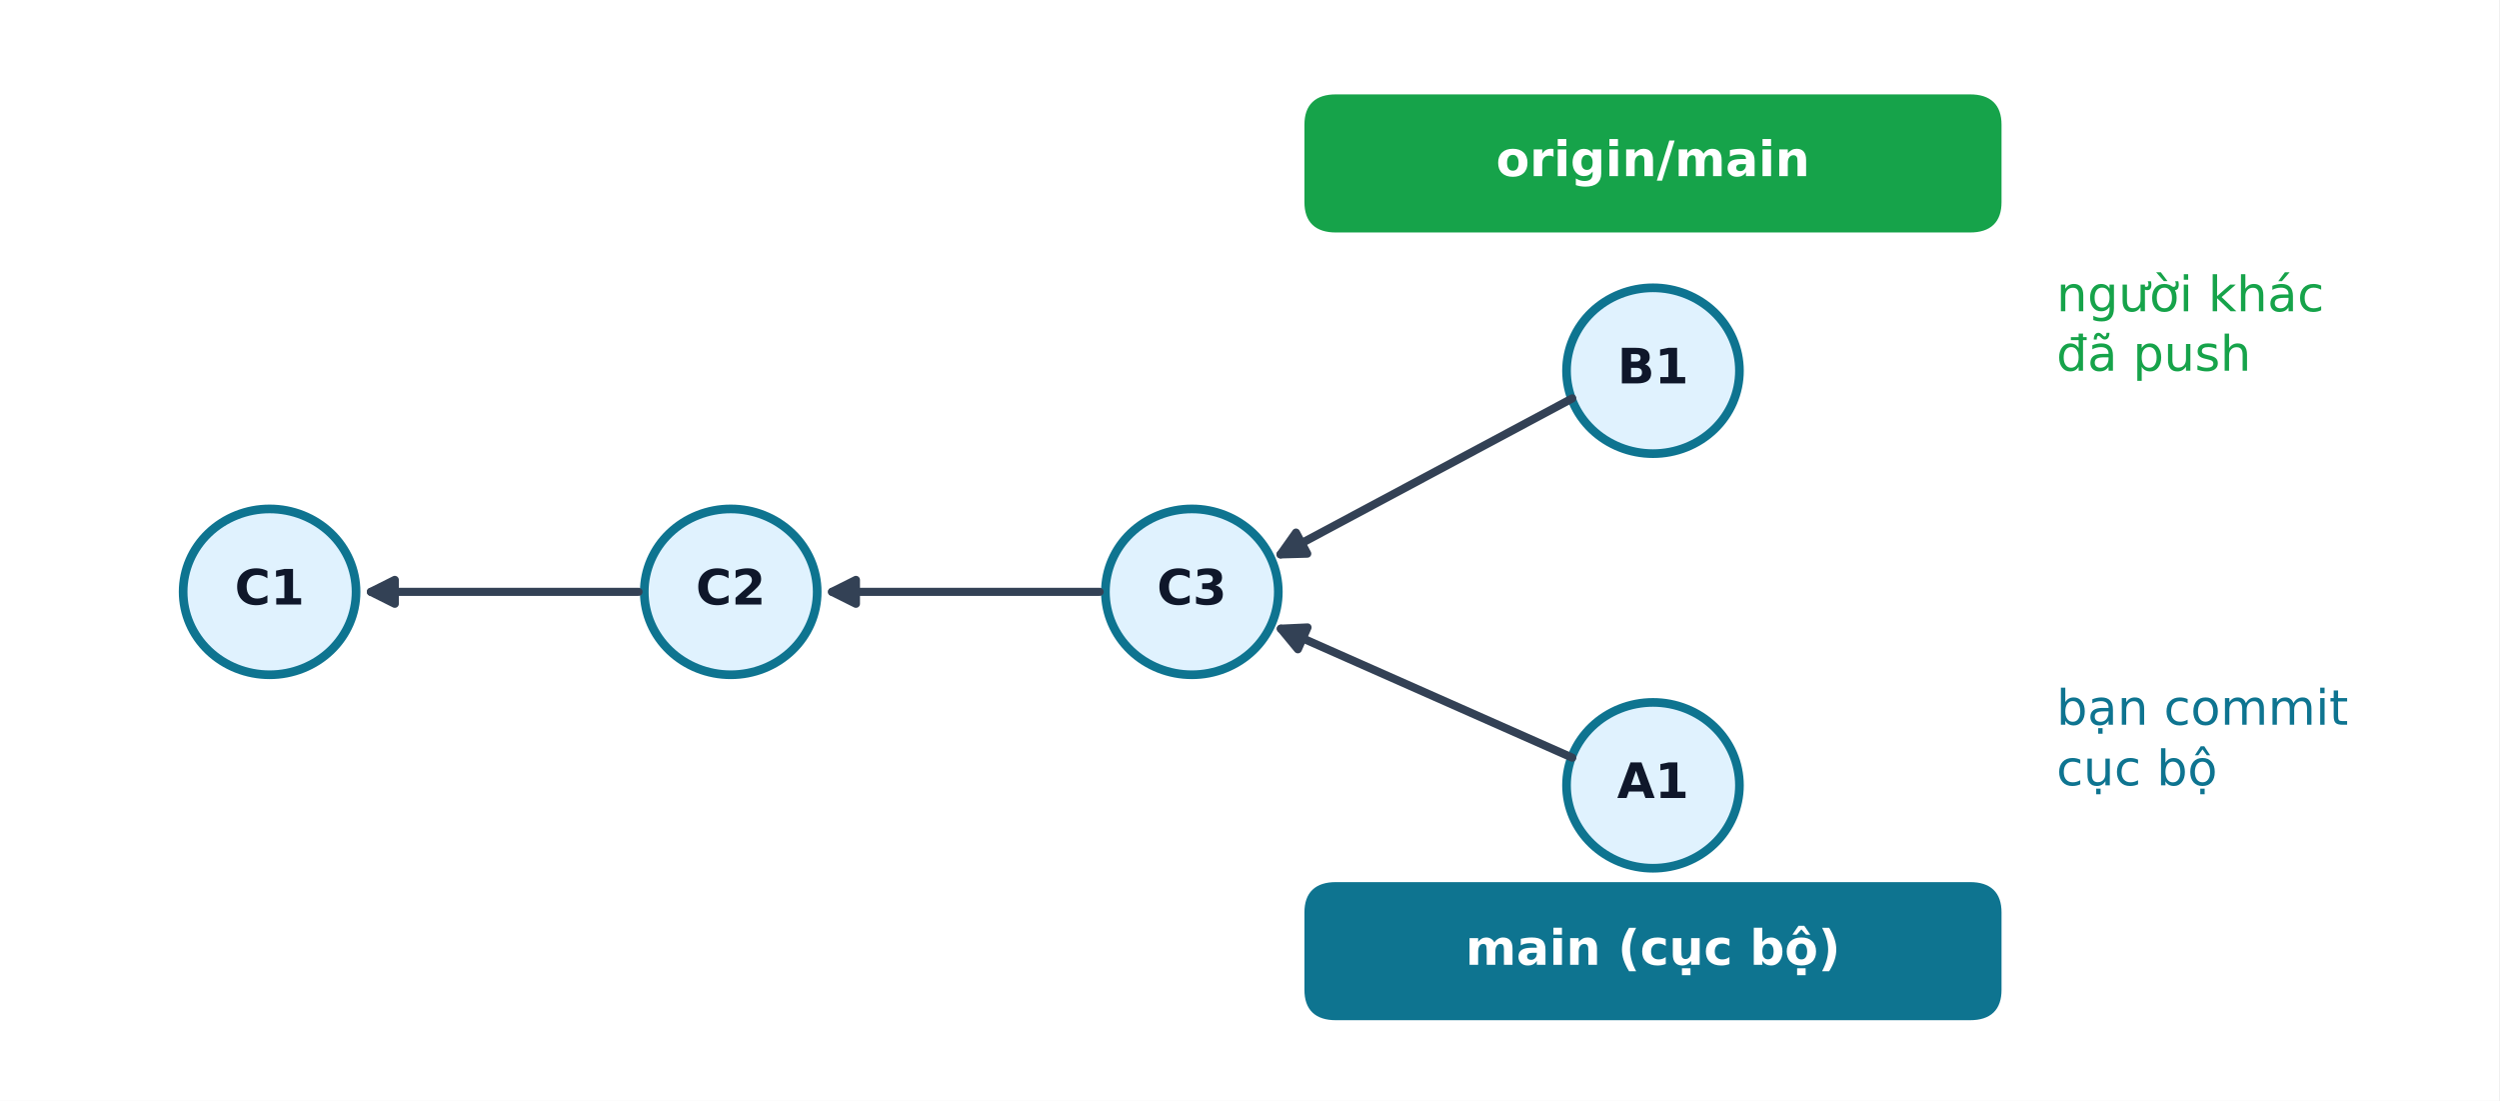
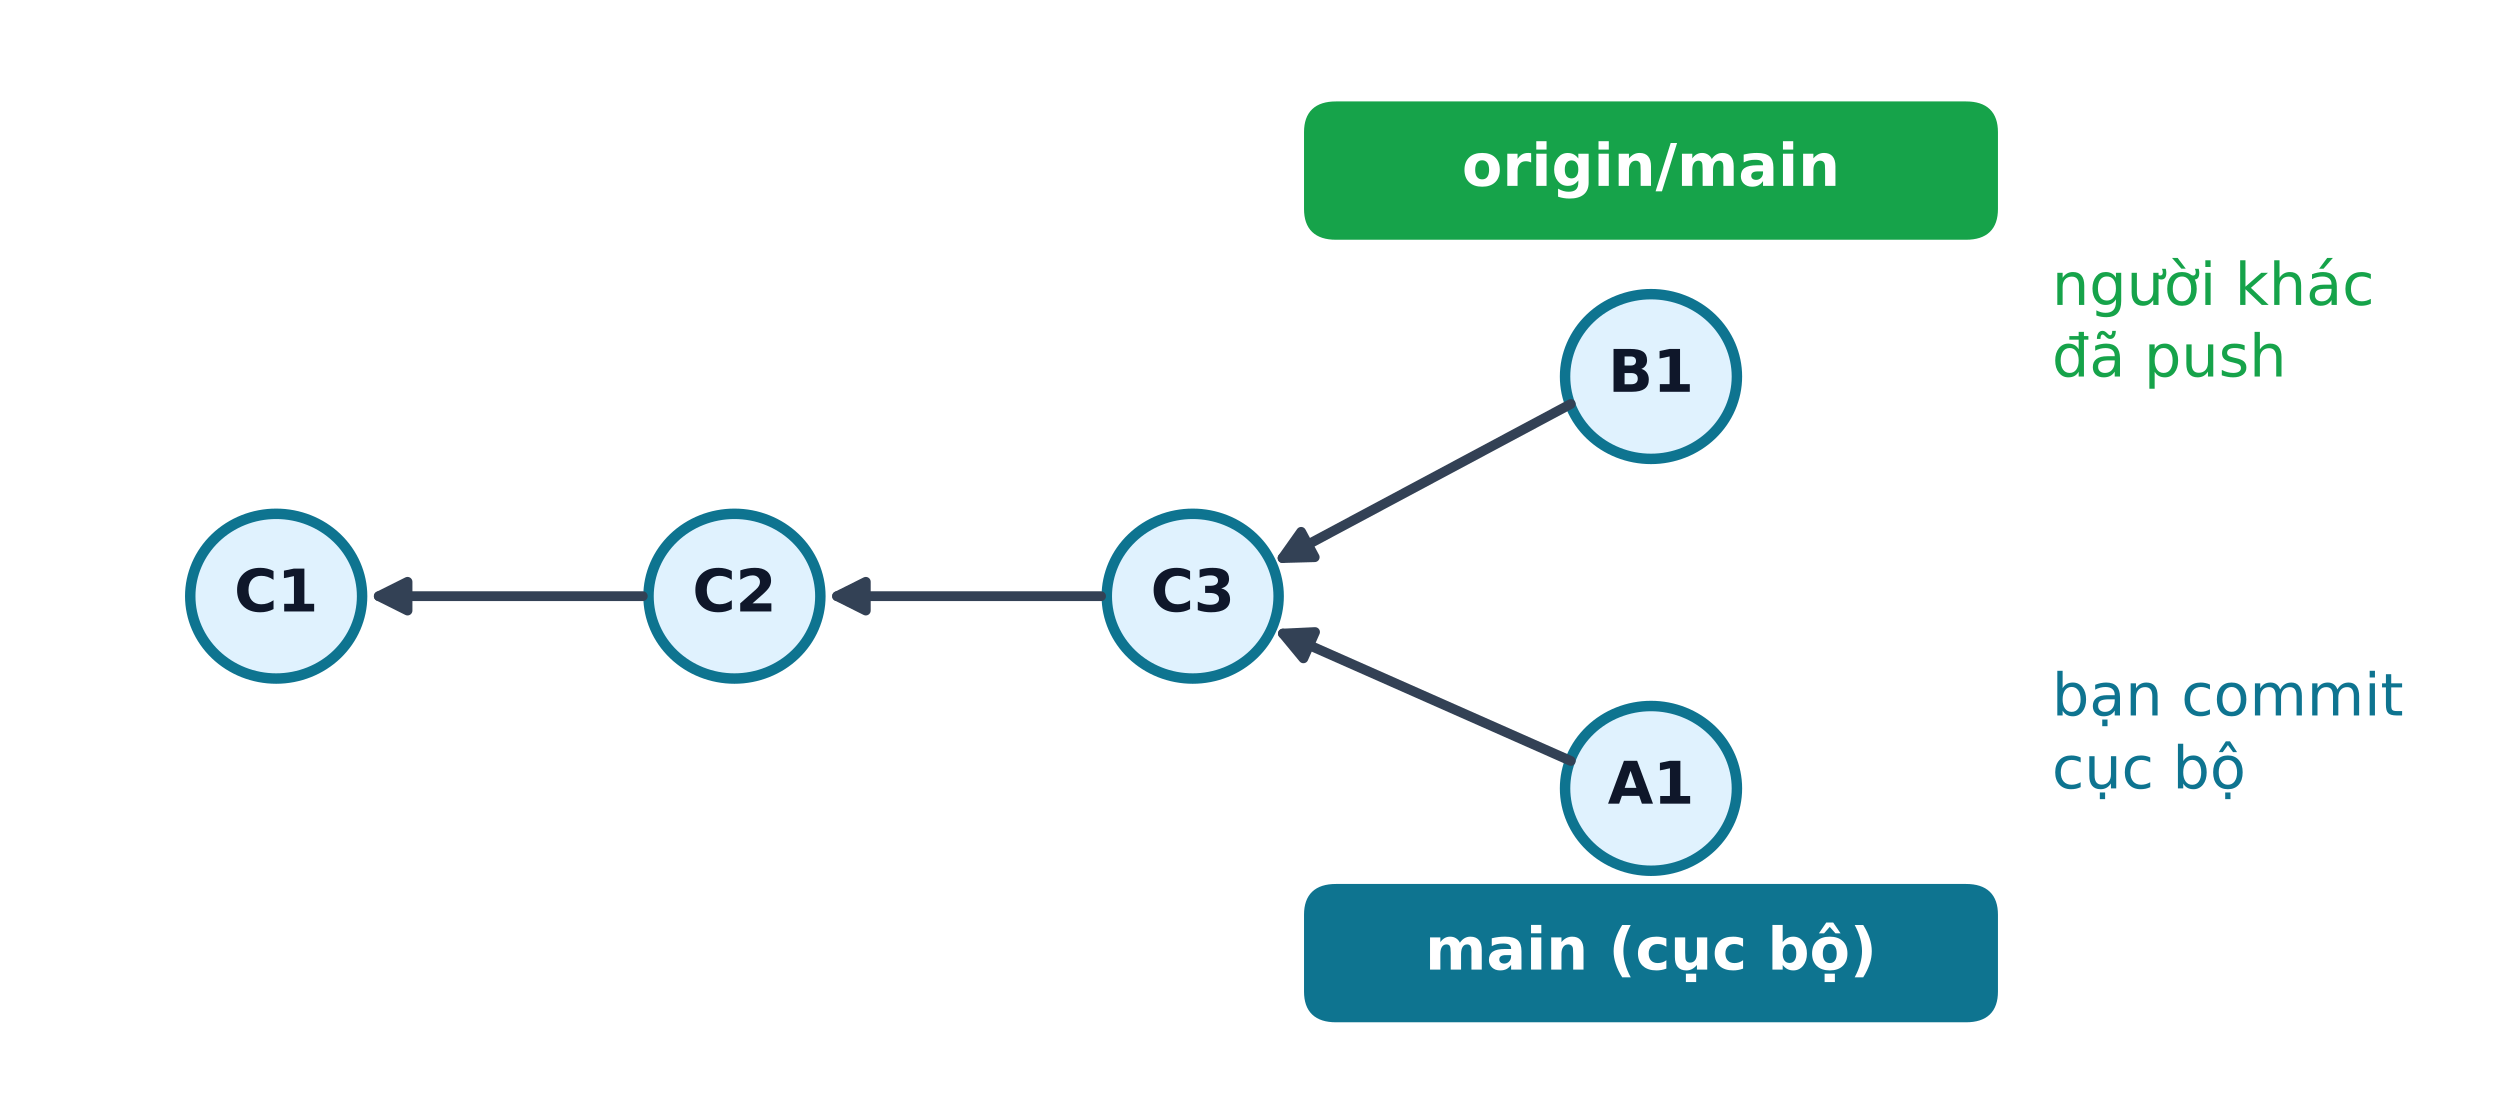
- <svg xmlns="http://www.w3.org/2000/svg" xmlns:xlink="http://www.w3.org/1999/xlink" width="460.8pt" height="202.896pt" viewBox="0 0 460.8 202.896" version="1.1">
+ <svg xmlns="http://www.w3.org/2000/svg" xmlns:xlink="http://www.w3.org/1999/xlink" width="382.68pt" height="169.909pt" viewBox="0 0 382.68 169.909" version="1.1">
  <defs>
    <style type="text/css">*{stroke-linejoin: round; stroke-linecap: butt}</style>
  </defs>
  <g id="figure_1">
    <g id="patch_1">
-       <path d="M 0 202.896  L 460.8 202.896  L 460.8 -0  L 0 -0  z " style="fill: #ffffff" />
+       <path d="M 0 169.909  L 382.68 169.909  L 382.68 0  L 0 0  z " style="fill: #ffffff" />
    </g>
    <g id="axes_1">
      <g id="patch_2">
-         <path d="M 49.714 124.373  C 53.942 124.373 57.998 122.763 60.988 119.897  C 63.977 117.031 65.657 113.143 65.657 109.09  C 65.657 105.037 63.977 101.149 60.988 98.283  C 57.998 95.417 53.942 93.806 49.714 93.806  C 45.486 93.806 41.431 95.417 38.441 98.283  C 35.451 101.149 33.771 105.037 33.771 109.09  C 33.771 113.143 35.451 117.031 38.441 119.897  C 41.431 122.763 45.486 124.373 49.714 124.373  z " clip-path="url(#p46680d6e4b)" style="fill: #e0f2fe; stroke: #0e7490; stroke-width: 1.6; stroke-linejoin: miter" />
+         <path d="M 42.274 103.868  C 45.762 103.868 49.108 102.539 51.575 100.175  C 54.041 97.81 55.427 94.603 55.427 91.259  C 55.427 87.915 54.041 84.708 51.575 82.343  C 49.108 79.979 45.762 78.65 42.274 78.65  C 38.786 78.65 35.44 79.979 32.974 82.343  C 30.507 84.708 29.121 87.915 29.121 91.259  C 29.121 94.603 30.507 97.81 32.974 100.175  C 35.44 102.539 38.786 103.868 42.274 103.868  z " clip-path="url(#pc65031bd3b)" style="fill: #e0f2fe; stroke: #0e7490; stroke-width: 1.6; stroke-linejoin: miter" />
      </g>
      <g id="patch_3">
-         <path d="M 134.743 124.373  C 138.971 124.373 143.026 122.763 146.016 119.897  C 149.006 117.031 150.686 113.143 150.686 109.09  C 150.686 105.037 149.006 101.149 146.016 98.283  C 143.026 95.417 138.971 93.806 134.743 93.806  C 130.515 93.806 126.459 95.417 123.47 98.283  C 120.48 101.149 118.8 105.037 118.8 109.09  C 118.8 113.143 120.48 117.031 123.47 119.897  C 126.459 122.763 130.515 124.373 134.743 124.373  z " clip-path="url(#p46680d6e4b)" style="fill: #e0f2fe; stroke: #0e7490; stroke-width: 1.6; stroke-linejoin: miter" />
+         <path d="M 112.423 103.868  C 115.911 103.868 119.257 102.539 121.723 100.175  C 124.19 97.81 125.576 94.603 125.576 91.259  C 125.576 87.915 124.19 84.708 121.723 82.343  C 119.257 79.979 115.911 78.65 112.423 78.65  C 108.935 78.65 105.589 79.979 103.122 82.343  C 100.656 84.708 99.27 87.915 99.27 91.259  C 99.27 94.603 100.656 97.81 103.122 100.175  C 105.589 102.539 108.935 103.868 112.423 103.868  z " clip-path="url(#pc65031bd3b)" style="fill: #e0f2fe; stroke: #0e7490; stroke-width: 1.6; stroke-linejoin: miter" />
      </g>
      <g id="patch_4">
-         <path d="M 219.771 124.373  C 224 124.373 228.055 122.763 231.045 119.897  C 234.034 117.031 235.714 113.143 235.714 109.09  C 235.714 105.037 234.034 101.149 231.045 98.283  C 228.055 95.417 224 93.806 219.771 93.806  C 215.543 93.806 211.488 95.417 208.498 98.283  C 205.508 101.149 203.829 105.037 203.829 109.09  C 203.829 113.143 205.508 117.031 208.498 119.897  C 211.488 122.763 215.543 124.373 219.771 124.373  z " clip-path="url(#p46680d6e4b)" style="fill: #e0f2fe; stroke: #0e7490; stroke-width: 1.6; stroke-linejoin: miter" />
+         <path d="M 182.571 103.868  C 186.06 103.868 189.405 102.539 191.872 100.175  C 194.338 97.81 195.724 94.603 195.724 91.259  C 195.724 87.915 194.338 84.708 191.872 82.343  C 189.405 79.979 186.06 78.65 182.571 78.65  C 179.083 78.65 175.737 79.979 173.271 82.343  C 170.804 84.708 169.419 87.915 169.419 91.259  C 169.419 94.603 170.804 97.81 173.271 100.175  C 175.737 102.539 179.083 103.868 182.571 103.868  z " clip-path="url(#pc65031bd3b)" style="fill: #e0f2fe; stroke: #0e7490; stroke-width: 1.6; stroke-linejoin: miter" />
      </g>
      <g id="patch_5">
-         <path d="M 304.8 83.617  C 309.028 83.617 313.084 82.007 316.073 79.141  C 319.063 76.275 320.743 72.387 320.743 68.334  C 320.743 64.281 319.063 60.393 316.073 57.527  C 313.084 54.661 309.028 53.05 304.8 53.05  C 300.572 53.05 296.516 54.661 293.527 57.527  C 290.537 60.393 288.857 64.281 288.857 68.334  C 288.857 72.387 290.537 76.275 293.527 79.141  C 296.516 82.007 300.572 83.617 304.8 83.617  z " clip-path="url(#p46680d6e4b)" style="fill: #e0f2fe; stroke: #0e7490; stroke-width: 1.6; stroke-linejoin: miter" />
+         <path d="M 252.72 70.244  C 256.208 70.244 259.554 68.916 262.02 66.551  C 264.487 64.187 265.873 60.979 265.873 57.635  C 265.873 54.292 264.487 51.084 262.02 48.72  C 259.554 46.355 256.208 45.027 252.72 45.027  C 249.232 45.027 245.886 46.355 243.42 48.72  C 240.953 51.084 239.567 54.292 239.567 57.635  C 239.567 60.979 240.953 64.187 243.42 66.551  C 245.886 68.916 249.232 70.244 252.72 70.244  z " clip-path="url(#pc65031bd3b)" style="fill: #e0f2fe; stroke: #0e7490; stroke-width: 1.6; stroke-linejoin: miter" />
      </g>
      <g id="patch_6">
-         <path d="M 304.8 160.035  C 309.028 160.035 313.084 158.424 316.073 155.558  C 319.063 152.692 320.743 148.804 320.743 144.751  C 320.743 140.698 319.063 136.81 316.073 133.944  C 313.084 131.078 309.028 129.468 304.8 129.468  C 300.572 129.468 296.516 131.078 293.527 133.944  C 290.537 136.81 288.857 140.698 288.857 144.751  C 288.857 148.804 290.537 152.692 293.527 155.558  C 296.516 158.424 300.572 160.035 304.8 160.035  z " clip-path="url(#p46680d6e4b)" style="fill: #e0f2fe; stroke: #0e7490; stroke-width: 1.6; stroke-linejoin: miter" />
+         <path d="M 252.72 133.289  C 256.208 133.289 259.554 131.96 262.02 129.595  C 264.487 127.231 265.873 124.024 265.873 120.68  C 265.873 117.336 264.487 114.128 262.02 111.764  C 259.554 109.399 256.208 108.071 252.72 108.071  C 249.232 108.071 245.886 109.399 243.42 111.764  C 240.953 114.128 239.567 117.336 239.567 120.68  C 239.567 124.024 240.953 127.231 243.42 129.595  C 245.886 131.96 249.232 133.289 252.72 133.289  z " clip-path="url(#pc65031bd3b)" style="fill: #e0f2fe; stroke: #0e7490; stroke-width: 1.6; stroke-linejoin: miter" />
      </g>
      <g id="patch_7">
-         <path d="M 246.343 42.352  L 363.257 42.352  Q 368.571 42.352 368.571 37.257  L 368.571 22.993  Q 368.571 17.898 363.257 17.898  L 246.343 17.898  Q 241.029 17.898 241.029 22.993  L 241.029 37.257  Q 241.029 42.352 246.343 42.352  z " clip-path="url(#p46680d6e4b)" style="fill: #16a34a; stroke: #16a34a; stroke-linejoin: miter" />
+         <path d="M 204.493 36.2  L 300.947 36.2  Q 305.331 36.2 305.331 31.997  L 305.331 20.229  Q 305.331 16.026 300.947 16.026  L 204.493 16.026  Q 200.109 16.026 200.109 20.229  L 200.109 31.997  Q 200.109 36.2 204.493 36.2  z " clip-path="url(#pc65031bd3b)" style="fill: #16a34a; stroke: #16a34a; stroke-linejoin: miter" />
      </g>
      <g id="patch_8">
-         <path d="M 246.343 187.545  L 363.257 187.545  Q 368.571 187.545 368.571 182.45  L 368.571 168.186  Q 368.571 163.091 363.257 163.091  L 246.343 163.091  Q 241.029 163.091 241.029 168.186  L 241.029 182.45  Q 241.029 187.545 246.343 187.545  z " clip-path="url(#p46680d6e4b)" style="fill: #0e7490; stroke: #0e7490; stroke-linejoin: miter" />
+         <path d="M 204.493 155.984  L 300.947 155.984  Q 305.331 155.984 305.331 151.782  L 305.331 140.013  Q 305.331 135.81 300.947 135.81  L 204.493 135.81  Q 200.109 135.81 200.109 140.013  L 200.109 151.782  Q 200.109 155.984 204.493 155.984  z " clip-path="url(#pc65031bd3b)" style="fill: #0e7490; stroke: #0e7490; stroke-linejoin: miter" />
      </g>
      <g id="text_1">
-         <g style="fill: #0f172a" transform="translate(43.28069 111.4276) scale(0.09 -0.09)">
+         <g style="fill: #0f172a" transform="translate(35.84069 93.59692) scale(0.09 -0.09)">
          <defs>
            <path id="DejaVuSans-Bold-26" d="M 4288 256  Q 3956 84 3597 -3  Q 3238 -91 2847 -91  Q 1681 -91 1000 561  Q 319 1213 319 2328  Q 319 3447 1000 4098  Q 1681 4750 2847 4750  Q 3238 4750 3597 4662  Q 3956 4575 4288 4403  L 4288 3438  Q 3953 3666 3628 3772  Q 3303 3878 2944 3878  Q 2300 3878 1931 3465  Q 1563 3053 1563 2328  Q 1563 1606 1931 1193  Q 2300 781 2944 781  Q 3303 781 3628 887  Q 3953 994 4288 1222  L 4288 256  z " transform="scale(0.015625)" />
            <path id="DejaVuSans-Bold-14" d="M 750 831  L 1813 831  L 1813 3847  L 722 3622  L 722 4441  L 1806 4666  L 2950 4666  L 2950 831  L 4013 831  L 4013 0  L 750 0  L 750 831  z " transform="scale(0.015625)" />
          </defs>
          <use xlink:href="#DejaVuSans-Bold-26" />
          <use xlink:href="#DejaVuSans-Bold-14" transform="translate(73.39062 0)" />
        </g>
      </g>
      <g id="text_2">
-         <g style="fill: #0f172a" transform="translate(128.3093 111.4276) scale(0.09 -0.09)">
+         <g style="fill: #0f172a" transform="translate(105.9893 93.59692) scale(0.09 -0.09)">
          <defs>
            <path id="DejaVuSans-Bold-15" d="M 1844 884  L 3897 884  L 3897 0  L 506 0  L 506 884  L 2209 2388  Q 2438 2594 2547 2791  Q 2656 2988 2656 3200  Q 2656 3528 2436 3728  Q 2216 3928 1850 3928  Q 1569 3928 1234 3808  Q 900 3688 519 3450  L 519 4475  Q 925 4609 1322 4679  Q 1719 4750 2100 4750  Q 2938 4750 3402 4381  Q 3866 4013 3866 3353  Q 3866 2972 3669 2642  Q 3472 2313 2841 1759  L 1844 884  z " transform="scale(0.015625)" />
          </defs>
          <use xlink:href="#DejaVuSans-Bold-26" />
          <use xlink:href="#DejaVuSans-Bold-15" transform="translate(73.39062 0)" />
        </g>
      </g>
      <g id="text_3">
-         <g style="fill: #0f172a" transform="translate(213.3378 111.4276) scale(0.09 -0.09)">
+         <g style="fill: #0f172a" transform="translate(176.1378 93.59692) scale(0.09 -0.09)">
          <defs>
            <path id="DejaVuSans-Bold-16" d="M 2981 2516  Q 3453 2394 3698 2092  Q 3944 1791 3944 1325  Q 3944 631 3412 270  Q 2881 -91 1863 -91  Q 1503 -91 1142 -33  Q 781 25 428 141  L 428 1069  Q 766 900 1098 814  Q 1431 728 1753 728  Q 2231 728 2486 893  Q 2741 1059 2741 1369  Q 2741 1688 2480 1852  Q 2219 2016 1709 2016  L 1228 2016  L 1228 2791  L 1734 2791  Q 2188 2791 2409 2933  Q 2631 3075 2631 3366  Q 2631 3634 2415 3781  Q 2200 3928 1806 3928  Q 1516 3928 1219 3862  Q 922 3797 628 3669  L 628 4550  Q 984 4650 1334 4700  Q 1684 4750 2022 4750  Q 2931 4750 3382 4451  Q 3834 4153 3834 3553  Q 3834 3144 3618 2883  Q 3403 2622 2981 2516  z " transform="scale(0.015625)" />
          </defs>
          <use xlink:href="#DejaVuSans-Bold-26" />
          <use xlink:href="#DejaVuSans-Bold-16" transform="translate(73.39062 0)" />
        </g>
      </g>
      <g id="text_4">
-         <g style="fill: #0f172a" transform="translate(298.2391 70.67173) scale(0.09 -0.09)">
+         <g style="fill: #0f172a" transform="translate(246.1591 59.97331) scale(0.09 -0.09)">
          <defs>
            <path id="DejaVuSans-Bold-25" d="M 2456 2859  Q 2741 2859 2887 2984  Q 3034 3109 3034 3353  Q 3034 3594 2887 3720  Q 2741 3847 2456 3847  L 1791 3847  L 1791 2859  L 2456 2859  z M 2497 819  Q 2859 819 3042 972  Q 3225 1125 3225 1434  Q 3225 1738 3044 1889  Q 2863 2041 2497 2041  L 1791 2041  L 1791 819  L 2497 819  z M 3616 2497  Q 4003 2384 4215 2081  Q 4428 1778 4428 1338  Q 4428 663 3972 331  Q 3516 0 2584 0  L 588 0  L 588 4666  L 2394 4666  Q 3366 4666 3802 4372  Q 4238 4078 4238 3431  Q 4238 3091 4078 2852  Q 3919 2613 3616 2497  z " transform="scale(0.015625)" />
          </defs>
          <use xlink:href="#DejaVuSans-Bold-25" />
          <use xlink:href="#DejaVuSans-Bold-14" transform="translate(76.21875 0)" />
        </g>
      </g>
      <g id="text_5">
-         <g style="fill: #0f172a" transform="translate(298.1864 147.089) scale(0.09 -0.09)">
+         <g style="fill: #0f172a" transform="translate(246.1064 123.0176) scale(0.09 -0.09)">
          <defs>
            <path id="DejaVuSans-Bold-24" d="M 3419 850  L 1538 850  L 1241 0  L 31 0  L 1759 4666  L 3194 4666  L 4922 0  L 3713 0  L 3419 850  z M 1838 1716  L 3116 1716  L 2478 3572  L 1838 1716  z " transform="scale(0.015625)" />
          </defs>
          <use xlink:href="#DejaVuSans-Bold-24" />
          <use xlink:href="#DejaVuSans-Bold-14" transform="translate(77.39062 0)" />
        </g>
      </g>
      <g id="patch_9">
-         <path d="M 117.737 109.09  Q 92.229 109.09 68.397 109.09  " style="fill: none; stroke: #334155; stroke-width: 1.5; stroke-linecap: round" />
-         <path d="M 72.797 111.29  L 68.397 109.09  L 72.797 106.89  z " style="fill: #334155; stroke: #334155; stroke-width: 1.5; stroke-linecap: round" />
+         <path d="M 98.393 91.259  Q 77.349 91.259 57.981 91.259  " style="fill: none; stroke: #334155; stroke-width: 1.5; stroke-linecap: round" />
+         <path d="M 62.381 93.459  L 57.981 91.259  L 62.381 89.059  z " style="fill: #334155; stroke: #334155; stroke-width: 1.5; stroke-linecap: round" />
      </g>
      <g id="patch_10">
-         <path d="M 202.766 109.09  Q 177.257 109.09 153.426 109.09  " style="fill: none; stroke: #334155; stroke-width: 1.5; stroke-linecap: round" />
-         <path d="M 157.826 111.29  L 153.426 109.09  L 157.826 106.89  z " style="fill: #334155; stroke: #334155; stroke-width: 1.5; stroke-linecap: round" />
+         <path d="M 168.542 91.259  Q 147.497 91.259 128.13 91.259  " style="fill: none; stroke: #334155; stroke-width: 1.5; stroke-linecap: round" />
+         <path d="M 132.53 93.459  L 128.13 91.259  L 132.53 89.059  z " style="fill: #334155; stroke: #334155; stroke-width: 1.5; stroke-linecap: round" />
      </g>
      <g id="patch_11">
-         <path d="M 289.92 73.428  Q 262.286 88.202 236.13 102.186  " style="fill: none; stroke: #334155; stroke-width: 1.5; stroke-linecap: round" />
-         <path d="M 241.048 102.051  L 236.13 102.186  L 238.973 98.171  z " style="fill: #334155; stroke: #334155; stroke-width: 1.5; stroke-linecap: round" />
+         <path d="M 240.444 61.838  Q 217.646 74.027 196.326 85.425  " style="fill: none; stroke: #334155; stroke-width: 1.5; stroke-linecap: round" />
+         <path d="M 201.244 85.29  L 196.326 85.425  L 199.169 81.41  z " style="fill: #334155; stroke: #334155; stroke-width: 1.5; stroke-linecap: round" />
      </g>
      <g id="patch_12">
-         <path d="M 289.92 139.657  Q 262.286 127.43 236.185 115.882  " style="fill: none; stroke: #334155; stroke-width: 1.5; stroke-linecap: round" />
-         <path d="M 239.319 119.674  L 236.185 115.882  L 241.099 115.65  z " style="fill: #334155; stroke: #334155; stroke-width: 1.5; stroke-linecap: round" />
+         <path d="M 240.444 116.477  Q 217.646 106.39 196.381 96.981  " style="fill: none; stroke: #334155; stroke-width: 1.5; stroke-linecap: round" />
+         <path d="M 199.515 100.773  L 196.381 96.981  L 201.295 96.75  z " style="fill: #334155; stroke: #334155; stroke-width: 1.5; stroke-linecap: round" />
      </g>
      <g id="text_6">
-         <g style="fill: #ffffff" transform="translate(275.8636 32.46343) scale(0.09 -0.09)">
+         <g style="fill: #ffffff" transform="translate(223.7836 28.45152) scale(0.09 -0.09)">
          <defs>
            <path id="DejaVuSans-Bold-52" d="M 2203 2784  Q 1831 2784 1636 2517  Q 1441 2250 1441 1747  Q 1441 1244 1636 976  Q 1831 709 2203 709  Q 2569 709 2762 976  Q 2956 1244 2956 1747  Q 2956 2250 2762 2517  Q 2569 2784 2203 2784  z M 2203 3584  Q 3106 3584 3614 3096  Q 4122 2609 4122 1747  Q 4122 884 3614 396  Q 3106 -91 2203 -91  Q 1297 -91 786 396  Q 275 884 275 1747  Q 275 2609 786 3096  Q 1297 3584 2203 3584  z " transform="scale(0.015625)" />
            <path id="DejaVuSans-Bold-55" d="M 3138 2547  Q 2991 2616 2845 2648  Q 2700 2681 2553 2681  Q 2122 2681 1889 2404  Q 1656 2128 1656 1613  L 1656 0  L 538 0  L 538 3500  L 1656 3500  L 1656 2925  Q 1872 3269 2151 3426  Q 2431 3584 2822 3584  Q 2878 3584 2943 3579  Q 3009 3575 3134 3559  L 3138 2547  z " transform="scale(0.015625)" />
            <path id="DejaVuSans-Bold-4c" d="M 538 3500  L 1656 3500  L 1656 0  L 538 0  L 538 3500  z M 538 4863  L 1656 4863  L 1656 3950  L 538 3950  L 538 4863  z " transform="scale(0.015625)" />
            <path id="DejaVuSans-Bold-4a" d="M 2919 594  Q 2688 288 2409 144  Q 2131 0 1766 0  Q 1125 0 706 504  Q 288 1009 288 1791  Q 288 2575 706 3076  Q 1125 3578 1766 3578  Q 2131 3578 2409 3434  Q 2688 3291 2919 2981  L 2919 3500  L 4044 3500  L 4044 353  Q 4044 -491 3511 -936  Q 2978 -1381 1966 -1381  Q 1638 -1381 1331 -1331  Q 1025 -1281 716 -1178  L 716 -306  Q 1009 -475 1290 -558  Q 1572 -641 1856 -641  Q 2406 -641 2662 -400  Q 2919 -159 2919 353  L 2919 594  z M 2181 2772  Q 1834 2772 1640 2515  Q 1447 2259 1447 1791  Q 1447 1309 1634 1061  Q 1822 813 2181 813  Q 2531 813 2725 1069  Q 2919 1325 2919 1791  Q 2919 2259 2725 2515  Q 2531 2772 2181 2772  z " transform="scale(0.015625)" />
            <path id="DejaVuSans-Bold-51" d="M 4056 2131  L 4056 0  L 2931 0  L 2931 347  L 2931 1631  Q 2931 2084 2911 2256  Q 2891 2428 2841 2509  Q 2775 2619 2662 2680  Q 2550 2741 2406 2741  Q 2056 2741 1856 2470  Q 1656 2200 1656 1722  L 1656 0  L 538 0  L 538 3500  L 1656 3500  L 1656 2988  Q 1909 3294 2193 3439  Q 2478 3584 2822 3584  Q 3428 3584 3742 3212  Q 4056 2841 4056 2131  z " transform="scale(0.015625)" />
            <path id="DejaVuSans-Bold-12" d="M 1644 4666  L 2338 4666  L 691 -594  L 0 -594  L 1644 4666  z " transform="scale(0.015625)" />
            <path id="DejaVuSans-Bold-50" d="M 3781 2919  Q 3994 3244 4286 3414  Q 4578 3584 4928 3584  Q 5531 3584 5847 3212  Q 6163 2841 6163 2131  L 6163 0  L 5038 0  L 5038 1825  Q 5041 1866 5042 1909  Q 5044 1953 5044 2034  Q 5044 2406 4934 2573  Q 4825 2741 4581 2741  Q 4263 2741 4089 2478  Q 3916 2216 3909 1719  L 3909 0  L 2784 0  L 2784 1825  Q 2784 2406 2684 2573  Q 2584 2741 2328 2741  Q 2006 2741 1831 2477  Q 1656 2213 1656 1722  L 1656 0  L 531 0  L 531 3500  L 1656 3500  L 1656 2988  Q 1863 3284 2130 3434  Q 2397 3584 2719 3584  Q 3081 3584 3359 3409  Q 3638 3234 3781 2919  z " transform="scale(0.015625)" />
            <path id="DejaVuSans-Bold-44" d="M 2106 1575  Q 1756 1575 1579 1456  Q 1403 1338 1403 1106  Q 1403 894 1545 773  Q 1688 653 1941 653  Q 2256 653 2472 879  Q 2688 1106 2688 1447  L 2688 1575  L 2106 1575  z M 3816 1997  L 3816 0  L 2688 0  L 2688 519  Q 2463 200 2181 54  Q 1900 -91 1497 -91  Q 953 -91 614 226  Q 275 544 275 1050  Q 275 1666 698 1953  Q 1122 2241 2028 2241  L 2688 2241  L 2688 2328  Q 2688 2594 2478 2717  Q 2269 2841 1825 2841  Q 1466 2841 1156 2769  Q 847 2697 581 2553  L 581 3406  Q 941 3494 1303 3539  Q 1666 3584 2028 3584  Q 2975 3584 3395 3211  Q 3816 2838 3816 1997  z " transform="scale(0.015625)" />
          </defs>
          <use xlink:href="#DejaVuSans-Bold-52" />
          <use xlink:href="#DejaVuSans-Bold-55" transform="translate(68.70312 0)" />
          <use xlink:href="#DejaVuSans-Bold-4c" transform="translate(118.0156 0)" />
          <use xlink:href="#DejaVuSans-Bold-4a" transform="translate(152.2969 0)" />
          <use xlink:href="#DejaVuSans-Bold-4c" transform="translate(223.875 0)" />
          <use xlink:href="#DejaVuSans-Bold-51" transform="translate(258.1562 0)" />
          <use xlink:href="#DejaVuSans-Bold-12" transform="translate(329.3438 0)" />
          <use xlink:href="#DejaVuSans-Bold-50" transform="translate(365.875 0)" />
          <use xlink:href="#DejaVuSans-Bold-44" transform="translate(470.0781 0)" />
          <use xlink:href="#DejaVuSans-Bold-4c" transform="translate(537.5625 0)" />
          <use xlink:href="#DejaVuSans-Bold-51" transform="translate(571.8438 0)" />
        </g>
      </g>
      <g id="text_7">
-         <g style="fill: #ffffff" transform="translate(270.2302 177.8363) scale(0.09 -0.09)">
+         <g style="fill: #ffffff" transform="translate(218.1502 148.4156) scale(0.09 -0.09)">
          <defs>
            <path id="DejaVuSans-Bold-3" transform="scale(0.015625)" />
            <path id="DejaVuSans-Bold-b" d="M 2413 -844  L 1484 -844  Q 1006 -72 778 623  Q 550 1319 550 2003  Q 550 2688 779 3389  Q 1009 4091 1484 4856  L 2413 4856  Q 2013 4116 1813 3408  Q 1613 2700 1613 2009  Q 1613 1319 1811 609  Q 2009 -100 2413 -844  z " transform="scale(0.015625)" />
            <path id="DejaVuSans-Bold-46" d="M 3366 3391  L 3366 2478  Q 3138 2634 2908 2709  Q 2678 2784 2431 2784  Q 1963 2784 1702 2511  Q 1441 2238 1441 1747  Q 1441 1256 1702 982  Q 1963 709 2431 709  Q 2694 709 2930 787  Q 3166 866 3366 1019  L 3366 103  Q 3103 6 2833 -42  Q 2563 -91 2291 -91  Q 1344 -91 809 395  Q 275 881 275 1747  Q 275 2613 809 3098  Q 1344 3584 2291 3584  Q 2566 3584 2833 3536  Q 3100 3488 3366 3391  z " transform="scale(0.015625)" />
            <path id="DejaVuSans-Bold-9e2" d="M 1697 -447  L 2816 -447  L 2816 -1359  L 1697 -1359  L 1697 -447  z M 500 1363  L 500 3500  L 1625 3500  L 1625 3150  Q 1625 2866 1622 2436  Q 1619 2006 1619 1863  Q 1619 1441 1641 1255  Q 1663 1069 1716 984  Q 1784 875 1895 815  Q 2006 756 2150 756  Q 2500 756 2700 1025  Q 2900 1294 2900 1772  L 2900 3500  L 4019 3500  L 4019 0  L 2900 0  L 2900 506  Q 2647 200 2364 54  Q 2081 -91 1741 -91  Q 1134 -91 817 281  Q 500 653 500 1363  z " transform="scale(0.015625)" />
            <path id="DejaVuSans-Bold-45" d="M 2400 722  Q 2759 722 2948 984  Q 3138 1247 3138 1747  Q 3138 2247 2948 2509  Q 2759 2772 2400 2772  Q 2041 2772 1848 2508  Q 1656 2244 1656 1747  Q 1656 1250 1848 986  Q 2041 722 2400 722  z M 1656 2988  Q 1888 3294 2169 3439  Q 2450 3584 2816 3584  Q 3463 3584 3878 3070  Q 4294 2556 4294 1747  Q 4294 938 3878 423  Q 3463 -91 2816 -91  Q 2450 -91 2169 54  Q 1888 200 1656 506  L 1656 0  L 538 0  L 538 4863  L 1656 4863  L 1656 2988  z " transform="scale(0.015625)" />
            <path id="DejaVuSans-Bold-9d6" d="M 1637 -447  L 2756 -447  L 2756 -1359  L 1637 -1359  L 1637 -447  z M 2203 2784  Q 1831 2784 1636 2517  Q 1441 2250 1441 1747  Q 1441 1244 1636 976  Q 1831 709 2203 709  Q 2569 709 2762 976  Q 2956 1244 2956 1747  Q 2956 2250 2762 2517  Q 2569 2784 2203 2784  z M 2203 3584  Q 3106 3584 3614 3096  Q 4122 2609 4122 1747  Q 4122 884 3614 396  Q 3106 -91 2203 -91  Q 1297 -91 786 396  Q 275 884 275 1747  Q 275 2609 786 3096  Q 1297 3584 2203 3584  z M 1819 5119  L 2575 5119  L 3375 3944  L 2819 3944  L 2197 4647  L 1575 3944  L 1019 3944  L 1819 5119  z " transform="scale(0.015625)" />
            <path id="DejaVuSans-Bold-c" d="M 513 -844  Q 913 -100 1113 609  Q 1313 1319 1313 2009  Q 1313 2700 1113 3408  Q 913 4116 513 4856  L 1441 4856  Q 1916 4091 2145 3389  Q 2375 2688 2375 2003  Q 2375 1319 2147 623  Q 1919 -72 1441 -844  L 513 -844  z " transform="scale(0.015625)" />
          </defs>
          <use xlink:href="#DejaVuSans-Bold-50" />
          <use xlink:href="#DejaVuSans-Bold-44" transform="translate(104.2031 0)" />
          <use xlink:href="#DejaVuSans-Bold-4c" transform="translate(171.6875 0)" />
          <use xlink:href="#DejaVuSans-Bold-51" transform="translate(205.9688 0)" />
          <use xlink:href="#DejaVuSans-Bold-3" transform="translate(277.1562 0)" />
          <use xlink:href="#DejaVuSans-Bold-b" transform="translate(311.9688 0)" />
          <use xlink:href="#DejaVuSans-Bold-46" transform="translate(357.6719 0)" />
          <use xlink:href="#DejaVuSans-Bold-9e2" transform="translate(416.9531 0)" />
          <use xlink:href="#DejaVuSans-Bold-46" transform="translate(488.1406 0)" />
          <use xlink:href="#DejaVuSans-Bold-3" transform="translate(547.4219 0)" />
          <use xlink:href="#DejaVuSans-Bold-45" transform="translate(582.2344 0)" />
          <use xlink:href="#DejaVuSans-Bold-9d6" transform="translate(653.8125 0)" />
          <use xlink:href="#DejaVuSans-Bold-c" transform="translate(722.5156 0)" />
        </g>
      </g>
      <g id="text_8">
-         <g style="fill: #16a34a" transform="translate(379.2 57.3781) scale(0.09 -0.09)">
+         <g style="fill: #16a34a" transform="translate(314.1 46.67967) scale(0.09 -0.09)">
          <defs>
            <path id="DejaVuSans-51" d="M 3513 2113  L 3513 0  L 2938 0  L 2938 2094  Q 2938 2591 2744 2837  Q 2550 3084 2163 3084  Q 1697 3084 1428 2787  Q 1159 2491 1159 1978  L 1159 0  L 581 0  L 581 3500  L 1159 3500  L 1159 2956  Q 1366 3272 1645 3428  Q 1925 3584 2291 3584  Q 2894 3584 3203 3211  Q 3513 2838 3513 2113  z " transform="scale(0.015625)" />
            <path id="DejaVuSans-4a" d="M 2906 1791  Q 2906 2416 2648 2759  Q 2391 3103 1925 3103  Q 1463 3103 1205 2759  Q 947 2416 947 1791  Q 947 1169 1205 825  Q 1463 481 1925 481  Q 2391 481 2648 825  Q 2906 1169 2906 1791  z M 3481 434  Q 3481 -459 3084 -895  Q 2688 -1331 1869 -1331  Q 1566 -1331 1297 -1286  Q 1028 -1241 775 -1147  L 775 -588  Q 1028 -725 1275 -790  Q 1522 -856 1778 -856  Q 2344 -856 2625 -561  Q 2906 -266 2906 331  L 2906 616  Q 2728 306 2450 153  Q 2172 0 1784 0  Q 1141 0 747 490  Q 353 981 353 1791  Q 353 2603 747 3093  Q 1141 3584 1784 3584  Q 2172 3584 2450 3431  Q 2728 3278 2906 2969  L 2906 3500  L 3481 3500  L 3481 434  z " transform="scale(0.015625)" />
            <path id="DejaVuSans-172" d="M 3094 3106  L 3094 3478  Q 3285 3337 3422 3270  Q 3560 3203 3656 3203  Q 3800 3203 3872 3289  Q 3944 3375 3944 3543  Q 3944 3643 3920 3740  Q 3897 3837 3850 3934  L 4266 3934  Q 4297 3815 4312 3709  Q 4328 3603 4328 3509  Q 4328 3128 4192 2948  Q 4057 2768 3766 2768  Q 3616 2768 3452 2851  Q 3288 2934 3094 3106  z M 550 1381  L 550 3500  L 1125 3500  L 1125 1403  Q 1125 906 1318 657  Q 1512 409 1900 409  Q 2365 409 2635 706  Q 2906 1003 2906 1516  L 2906 3500  L 3481 3500  L 3481 0  L 2906 0  L 2906 538  Q 2697 219 2420 64  Q 2144 -91 1778 -91  Q 1175 -91 862 284  Q 550 659 550 1381  z M 1997 3584  L 1997 3584  z " transform="scale(0.015625)" />
            <path id="DejaVuSans-9da" d="M 1506 5119  L 2387 3950  L 1909 3950  L 890 5119  L 1506 5119  z M 2625 3106  L 2625 3478  Q 2816 3337 2953 3270  Q 3091 3203 3187 3203  Q 3331 3203 3403 3289  Q 3475 3375 3475 3543  Q 3475 3643 3451 3740  Q 3428 3837 3381 3934  L 3797 3934  Q 3828 3815 3843 3709  Q 3859 3603 3859 3509  Q 3859 3128 3723 2948  Q 3588 2768 3297 2768  Q 3147 2768 2983 2851  Q 2819 2934 2625 3106  z M 1975 3097  Q 1513 3097 1244 2736  Q 975 2375 975 1747  Q 975 1119 1242 758  Q 1510 397 1975 397  Q 2435 397 2703 759  Q 2972 1122 2972 1747  Q 2972 2369 2703 2733  Q 2435 3097 1975 3097  z M 1975 3584  Q 2725 3584 3153 3096  Q 3582 2609 3582 1747  Q 3582 888 3153 398  Q 2725 -91 1975 -91  Q 1222 -91 795 398  Q 369 888 369 1747  Q 369 2609 795 3096  Q 1222 3584 1975 3584  z " transform="scale(0.015625)" />
            <path id="DejaVuSans-4c" d="M 603 3500  L 1178 3500  L 1178 0  L 603 0  L 603 3500  z M 603 4863  L 1178 4863  L 1178 4134  L 603 4134  L 603 4863  z " transform="scale(0.015625)" />
            <path id="DejaVuSans-3" transform="scale(0.015625)" />
            <path id="DejaVuSans-4e" d="M 581 4863  L 1159 4863  L 1159 1991  L 2875 3500  L 3609 3500  L 1753 1863  L 3688 0  L 2938 0  L 1159 1709  L 1159 0  L 581 0  L 581 4863  z " transform="scale(0.015625)" />
            <path id="DejaVuSans-4b" d="M 3513 2113  L 3513 0  L 2938 0  L 2938 2094  Q 2938 2591 2744 2837  Q 2550 3084 2163 3084  Q 1697 3084 1428 2787  Q 1159 2491 1159 1978  L 1159 0  L 581 0  L 581 4863  L 1159 4863  L 1159 2956  Q 1366 3272 1645 3428  Q 1925 3584 2291 3584  Q 2894 3584 3203 3211  Q 3513 2838 3513 2113  z " transform="scale(0.015625)" />
            <path id="DejaVuSans-a3" d="M 2194 1759  Q 1497 1759 1228 1600  Q 959 1441 959 1056  Q 959 750 1161 570  Q 1363 391 1709 391  Q 2188 391 2477 730  Q 2766 1069 2766 1631  L 2766 1759  L 2194 1759  z M 3341 1997  L 3341 0  L 2766 0  L 2766 531  Q 2569 213 2275 61  Q 1981 -91 1556 -91  Q 1019 -91 701 211  Q 384 513 384 1019  Q 384 1609 779 1909  Q 1175 2209 1959 2209  L 2766 2209  L 2766 2266  Q 2766 2663 2505 2880  Q 2244 3097 1772 3097  Q 1472 3097 1187 3025  Q 903 2953 641 2809  L 641 3341  Q 956 3463 1253 3523  Q 1550 3584 1831 3584  Q 2591 3584 2966 3190  Q 3341 2797 3341 1997  z M 2290 5119  L 2912 5119  L 1894 3944  L 1415 3944  L 2290 5119  z " transform="scale(0.015625)" />
            <path id="DejaVuSans-46" d="M 3122 3366  L 3122 2828  Q 2878 2963 2633 3030  Q 2388 3097 2138 3097  Q 1578 3097 1268 2742  Q 959 2388 959 1747  Q 959 1106 1268 751  Q 1578 397 2138 397  Q 2388 397 2633 464  Q 2878 531 3122 666  L 3122 134  Q 2881 22 2623 -34  Q 2366 -91 2075 -91  Q 1284 -91 818 406  Q 353 903 353 1747  Q 353 2603 823 3093  Q 1294 3584 2113 3584  Q 2378 3584 2631 3529  Q 2884 3475 3122 3366  z " transform="scale(0.015625)" />
          </defs>
          <use xlink:href="#DejaVuSans-51" />
          <use xlink:href="#DejaVuSans-4a" transform="translate(63.375 0)" />
          <use xlink:href="#DejaVuSans-172" transform="translate(126.8594 0)" />
          <use xlink:href="#DejaVuSans-9da" transform="translate(190.2344 0)" />
          <use xlink:href="#DejaVuSans-4c" transform="translate(251.4219 0)" />
          <use xlink:href="#DejaVuSans-3" transform="translate(279.2031 0)" />
          <use xlink:href="#DejaVuSans-4e" transform="translate(310.9844 0)" />
          <use xlink:href="#DejaVuSans-4b" transform="translate(368.8906 0)" />
          <use xlink:href="#DejaVuSans-a3" transform="translate(432.2656 0)" />
          <use xlink:href="#DejaVuSans-46" transform="translate(493.5469 0)" />
        </g>
-         <g style="fill: #16a34a" transform="translate(379.2 68.33384) scale(0.09 -0.09)">
+         <g style="fill: #16a34a" transform="translate(314.1 57.63542) scale(0.09 -0.09)">
          <defs>
            <path id="DejaVuSans-d3" d="M 2906 2969  L 2906 4013  L 1888 4013  L 1888 4403  L 2906 4403  L 2906 4863  L 3481 4863  L 3481 4403  L 3963 4403  L 3963 4013  L 3481 4013  L 3481 0  L 2906 0  L 2906 525  Q 2725 213 2448 61  Q 2172 -91 1784 -91  Q 1150 -91 751 415  Q 353 922 353 1747  Q 353 2572 751 3078  Q 1150 3584 1784 3584  Q 2172 3584 2448 3432  Q 2725 3281 2906 2969  z M 947 1747  Q 947 1113 1208 752  Q 1469 391 1925 391  Q 2381 391 2643 752  Q 2906 1113 2906 1747  Q 2906 2381 2643 2742  Q 2381 3103 1925 3103  Q 1469 3103 1208 2742  Q 947 2381 947 1747  z " transform="scale(0.015625)" />
            <path id="DejaVuSans-a5" d="M 2194 1759  Q 1497 1759 1228 1600  Q 959 1441 959 1056  Q 959 750 1161 570  Q 1363 391 1709 391  Q 2188 391 2477 730  Q 2766 1069 2766 1631  L 2766 1759  L 2194 1759  z M 3341 1997  L 3341 0  L 2766 0  L 2766 531  Q 2569 213 2275 61  Q 1981 -91 1556 -91  Q 1019 -91 701 211  Q 384 513 384 1019  Q 384 1609 779 1909  Q 1175 2209 1959 2209  L 2766 2209  L 2766 2266  Q 2766 2663 2505 2880  Q 2244 3097 1772 3097  Q 1472 3097 1187 3025  Q 903 2953 641 2809  L 641 3341  Q 956 3463 1253 3523  Q 1550 3584 1831 3584  Q 2591 3584 2966 3190  Q 3341 2797 3341 1997  z M 1844 4281  L 1665 4453  Q 1597 4516 1545 4545  Q 1494 4575 1453 4575  Q 1334 4575 1278 4461  Q 1222 4347 1215 4091  L 825 4091  Q 831 4513 990 4742  Q 1150 4972 1434 4972  Q 1553 4972 1653 4928  Q 1753 4884 1869 4781  L 2047 4609  Q 2115 4547 2167 4517  Q 2219 4488 2259 4488  Q 2378 4488 2434 4602  Q 2490 4716 2497 4972  L 2887 4972  Q 2881 4550 2721 4320  Q 2562 4091 2278 4091  Q 2159 4091 2059 4134  Q 1959 4178 1844 4281  z " transform="scale(0.015625)" />
            <path id="DejaVuSans-53" d="M 1159 525  L 1159 -1331  L 581 -1331  L 581 3500  L 1159 3500  L 1159 2969  Q 1341 3281 1617 3432  Q 1894 3584 2278 3584  Q 2916 3584 3314 3078  Q 3713 2572 3713 1747  Q 3713 922 3314 415  Q 2916 -91 2278 -91  Q 1894 -91 1617 61  Q 1341 213 1159 525  z M 3116 1747  Q 3116 2381 2855 2742  Q 2594 3103 2138 3103  Q 1681 3103 1420 2742  Q 1159 2381 1159 1747  Q 1159 1113 1420 752  Q 1681 391 2138 391  Q 2594 391 2855 752  Q 3116 1113 3116 1747  z " transform="scale(0.015625)" />
            <path id="DejaVuSans-58" d="M 544 1381  L 544 3500  L 1119 3500  L 1119 1403  Q 1119 906 1312 657  Q 1506 409 1894 409  Q 2359 409 2629 706  Q 2900 1003 2900 1516  L 2900 3500  L 3475 3500  L 3475 0  L 2900 0  L 2900 538  Q 2691 219 2414 64  Q 2138 -91 1772 -91  Q 1169 -91 856 284  Q 544 659 544 1381  z M 1991 3584  L 1991 3584  z " transform="scale(0.015625)" />
            <path id="DejaVuSans-56" d="M 2834 3397  L 2834 2853  Q 2591 2978 2328 3040  Q 2066 3103 1784 3103  Q 1356 3103 1142 2972  Q 928 2841 928 2578  Q 928 2378 1081 2264  Q 1234 2150 1697 2047  L 1894 2003  Q 2506 1872 2764 1633  Q 3022 1394 3022 966  Q 3022 478 2636 193  Q 2250 -91 1575 -91  Q 1294 -91 989 -36  Q 684 19 347 128  L 347 722  Q 666 556 975 473  Q 1284 391 1588 391  Q 1994 391 2212 530  Q 2431 669 2431 922  Q 2431 1156 2273 1281  Q 2116 1406 1581 1522  L 1381 1569  Q 847 1681 609 1914  Q 372 2147 372 2553  Q 372 3047 722 3315  Q 1072 3584 1716 3584  Q 2034 3584 2315 3537  Q 2597 3491 2834 3397  z " transform="scale(0.015625)" />
          </defs>
          <use xlink:href="#DejaVuSans-d3" />
          <use xlink:href="#DejaVuSans-a5" transform="translate(63.48438 0)" />
          <use xlink:href="#DejaVuSans-3" transform="translate(124.7656 0)" />
          <use xlink:href="#DejaVuSans-53" transform="translate(156.5469 0)" />
          <use xlink:href="#DejaVuSans-58" transform="translate(220.0312 0)" />
          <use xlink:href="#DejaVuSans-56" transform="translate(283.4062 0)" />
          <use xlink:href="#DejaVuSans-4b" transform="translate(335.5 0)" />
        </g>
      </g>
      <g id="text_9">
-         <g style="fill: #0e7490" transform="translate(379.2 133.5887) scale(0.09 -0.09)">
+         <g style="fill: #0e7490" transform="translate(314.1 109.5172) scale(0.09 -0.09)">
          <defs>
            <path id="DejaVuSans-45" d="M 3116 1747  Q 3116 2381 2855 2742  Q 2594 3103 2138 3103  Q 1681 3103 1420 2742  Q 1159 2381 1159 1747  Q 1159 1113 1420 752  Q 1681 391 2138 391  Q 2594 391 2855 752  Q 3116 1113 3116 1747  z M 1159 2969  Q 1341 3281 1617 3432  Q 1894 3584 2278 3584  Q 2916 3584 3314 3078  Q 3713 2572 3713 1747  Q 3713 922 3314 415  Q 2916 -91 2278 -91  Q 1894 -91 1617 61  Q 1341 213 1159 525  L 1159 0  L 581 0  L 581 4863  L 1159 4863  L 1159 2969  z " transform="scale(0.015625)" />
            <path id="DejaVuSans-99e" d="M 1409 -441  L 1984 -441  L 1984 -1172  L 1409 -1172  L 1409 -441  z M 2194 1759  Q 1497 1759 1228 1600  Q 959 1441 959 1056  Q 959 750 1161 570  Q 1363 391 1709 391  Q 2188 391 2477 730  Q 2766 1069 2766 1631  L 2766 1759  L 2194 1759  z M 3341 1997  L 3341 0  L 2766 0  L 2766 531  Q 2569 213 2275 61  Q 1981 -91 1556 -91  Q 1019 -91 701 211  Q 384 513 384 1019  Q 384 1609 779 1909  Q 1175 2209 1959 2209  L 2766 2209  L 2766 2266  Q 2766 2663 2505 2880  Q 2244 3097 1772 3097  Q 1472 3097 1187 3025  Q 903 2953 641 2809  L 641 3341  Q 956 3463 1253 3523  Q 1550 3584 1831 3584  Q 2591 3584 2966 3190  Q 3341 2797 3341 1997  z " transform="scale(0.015625)" />
            <path id="DejaVuSans-52" d="M 1959 3097  Q 1497 3097 1228 2736  Q 959 2375 959 1747  Q 959 1119 1226 758  Q 1494 397 1959 397  Q 2419 397 2687 759  Q 2956 1122 2956 1747  Q 2956 2369 2687 2733  Q 2419 3097 1959 3097  z M 1959 3584  Q 2709 3584 3137 3096  Q 3566 2609 3566 1747  Q 3566 888 3137 398  Q 2709 -91 1959 -91  Q 1206 -91 779 398  Q 353 888 353 1747  Q 353 2609 779 3096  Q 1206 3584 1959 3584  z " transform="scale(0.015625)" />
            <path id="DejaVuSans-50" d="M 3328 2828  Q 3544 3216 3844 3400  Q 4144 3584 4550 3584  Q 5097 3584 5394 3201  Q 5691 2819 5691 2113  L 5691 0  L 5113 0  L 5113 2094  Q 5113 2597 4934 2840  Q 4756 3084 4391 3084  Q 3944 3084 3684 2787  Q 3425 2491 3425 1978  L 3425 0  L 2847 0  L 2847 2094  Q 2847 2600 2669 2842  Q 2491 3084 2119 3084  Q 1678 3084 1418 2786  Q 1159 2488 1159 1978  L 1159 0  L 581 0  L 581 3500  L 1159 3500  L 1159 2956  Q 1356 3278 1631 3431  Q 1906 3584 2284 3584  Q 2666 3584 2933 3390  Q 3200 3197 3328 2828  z " transform="scale(0.015625)" />
            <path id="DejaVuSans-57" d="M 1172 4494  L 1172 3500  L 2356 3500  L 2356 3053  L 1172 3053  L 1172 1153  Q 1172 725 1289 603  Q 1406 481 1766 481  L 2356 481  L 2356 0  L 1766 0  Q 1100 0 847 248  Q 594 497 594 1153  L 594 3053  L 172 3053  L 172 3500  L 594 3500  L 594 4494  L 1172 4494  z " transform="scale(0.015625)" />
          </defs>
          <use xlink:href="#DejaVuSans-45" />
          <use xlink:href="#DejaVuSans-99e" transform="translate(63.48438 0)" />
          <use xlink:href="#DejaVuSans-51" transform="translate(124.7656 0)" />
          <use xlink:href="#DejaVuSans-3" transform="translate(188.1406 0)" />
          <use xlink:href="#DejaVuSans-46" transform="translate(219.9219 0)" />
          <use xlink:href="#DejaVuSans-52" transform="translate(274.9062 0)" />
          <use xlink:href="#DejaVuSans-50" transform="translate(336.0938 0)" />
          <use xlink:href="#DejaVuSans-50" transform="translate(433.5 0)" />
          <use xlink:href="#DejaVuSans-4c" transform="translate(530.9062 0)" />
          <use xlink:href="#DejaVuSans-57" transform="translate(558.6875 0)" />
        </g>
-         <g style="fill: #0e7490" transform="translate(379.2 144.7511) scale(0.09 -0.09)">
+         <g style="fill: #0e7490" transform="translate(314.1 120.6797) scale(0.09 -0.09)">
          <defs>
            <path id="DejaVuSans-9e2" d="M 544 1381  L 544 3500  L 1119 3500  L 1119 1403  Q 1119 906 1312 657  Q 1506 409 1894 409  Q 2359 409 2629 706  Q 2900 1003 2900 1516  L 2900 3500  L 3475 3500  L 3475 0  L 2900 0  L 2900 538  Q 2691 219 2414 64  Q 2138 -91 1772 -91  Q 1169 -91 856 284  Q 544 659 544 1381  z M 1991 3584  L 1991 3584  z M 1690 -441  L 2265 -441  L 2265 -1172  L 1690 -1172  L 1690 -441  z " transform="scale(0.015625)" />
            <path id="DejaVuSans-9d6" d="M 1665 -441  L 2240 -441  L 2240 -1172  L 1665 -1172  L 1665 -441  z M 1959 3097  Q 1497 3097 1228 2736  Q 959 2375 959 1747  Q 959 1119 1226 758  Q 1494 397 1959 397  Q 2419 397 2687 759  Q 2956 1122 2956 1747  Q 2956 2369 2687 2733  Q 2419 3097 1959 3097  z M 1959 3584  Q 2709 3584 3137 3096  Q 3566 2609 3566 1747  Q 3566 888 3137 398  Q 2709 -91 1959 -91  Q 1206 -91 779 398  Q 353 888 353 1747  Q 353 2609 779 3096  Q 1206 3584 1959 3584  z M 1665 -441  L 2240 -441  L 2240 -1172  L 1665 -1172  L 1665 -441  z M 1728 5119  L 2190 5119  L 2956 3944  L 2522 3944  L 1959 4709  L 1397 3944  L 962 3944  L 1728 5119  z " transform="scale(0.015625)" />
          </defs>
          <use xlink:href="#DejaVuSans-46" />
          <use xlink:href="#DejaVuSans-9e2" transform="translate(54.98438 0)" />
          <use xlink:href="#DejaVuSans-46" transform="translate(118.3594 0)" />
          <use xlink:href="#DejaVuSans-3" transform="translate(173.3438 0)" />
          <use xlink:href="#DejaVuSans-45" transform="translate(205.125 0)" />
          <use xlink:href="#DejaVuSans-9d6" transform="translate(268.6094 0)" />
        </g>
      </g>
    </g>
  </g>
  <defs>
-     <clipPath id="p46680d6e4b">
-       <rect x="7.2" y="7.2" width="446.4" height="188.496" />
+     <clipPath id="pc65031bd3b">
+       <rect x="7.2" y="7.2" width="368.28" height="155.509" />
    </clipPath>
  </defs>
</svg>
